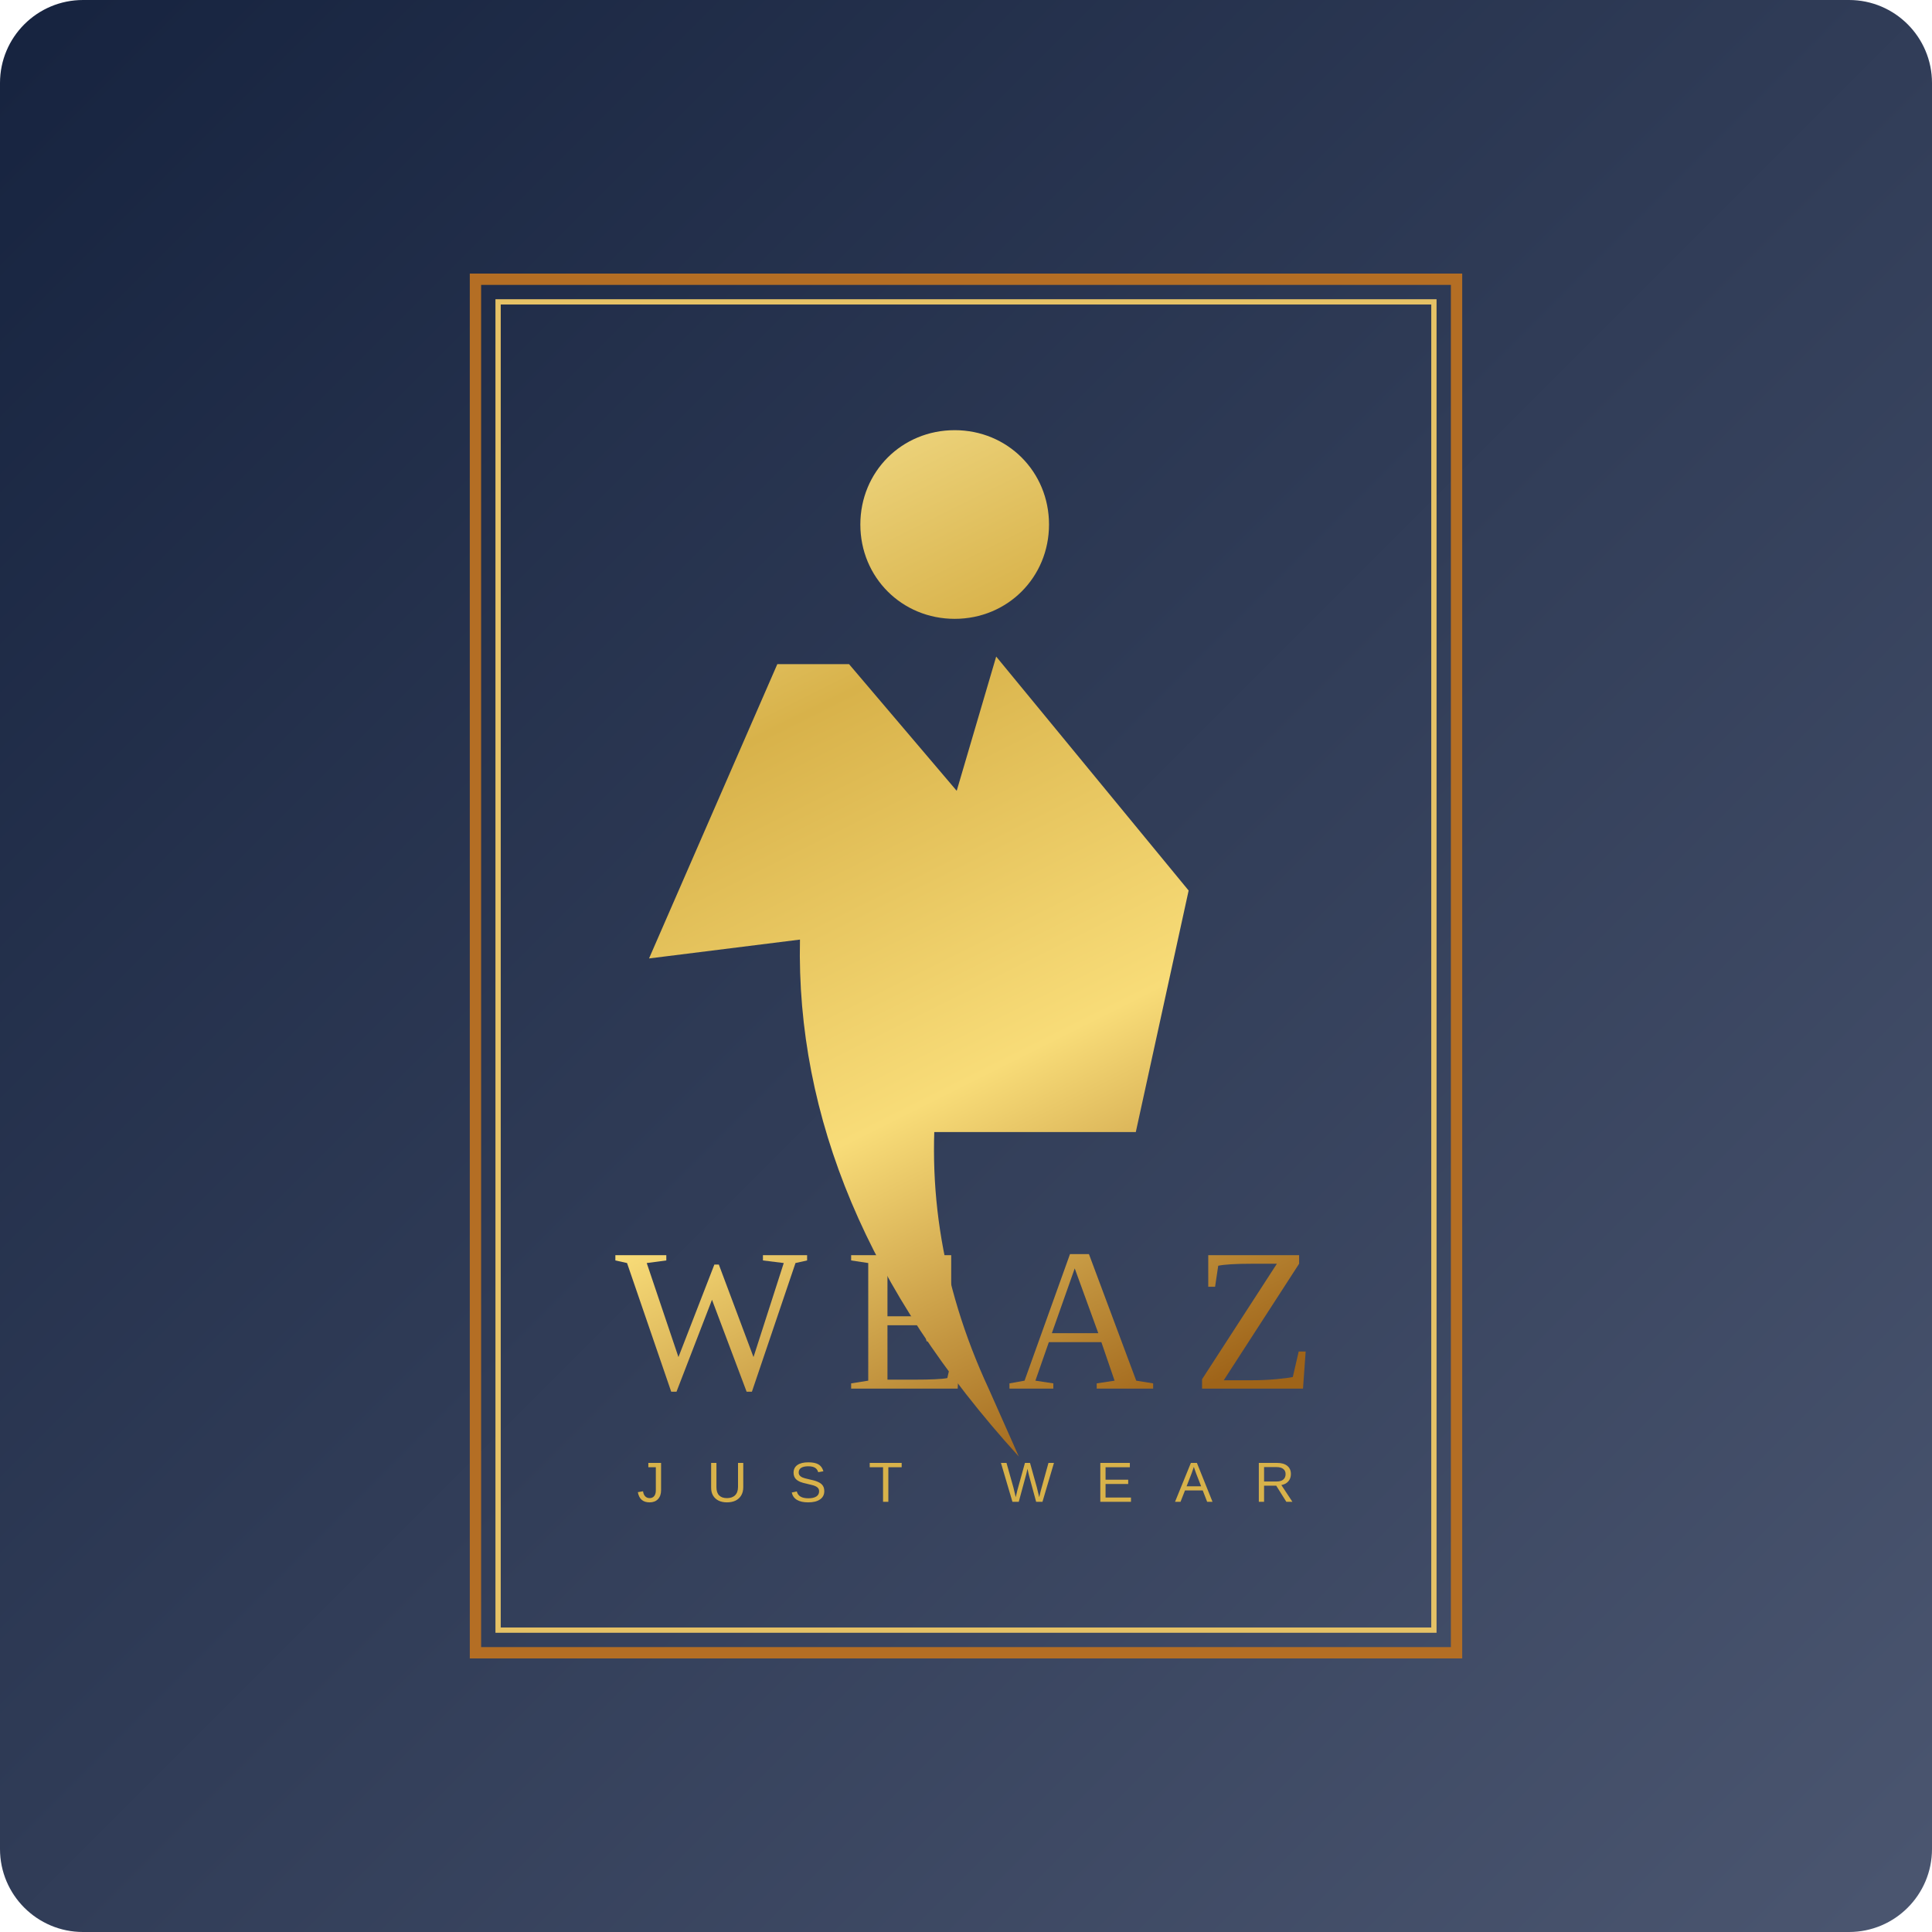
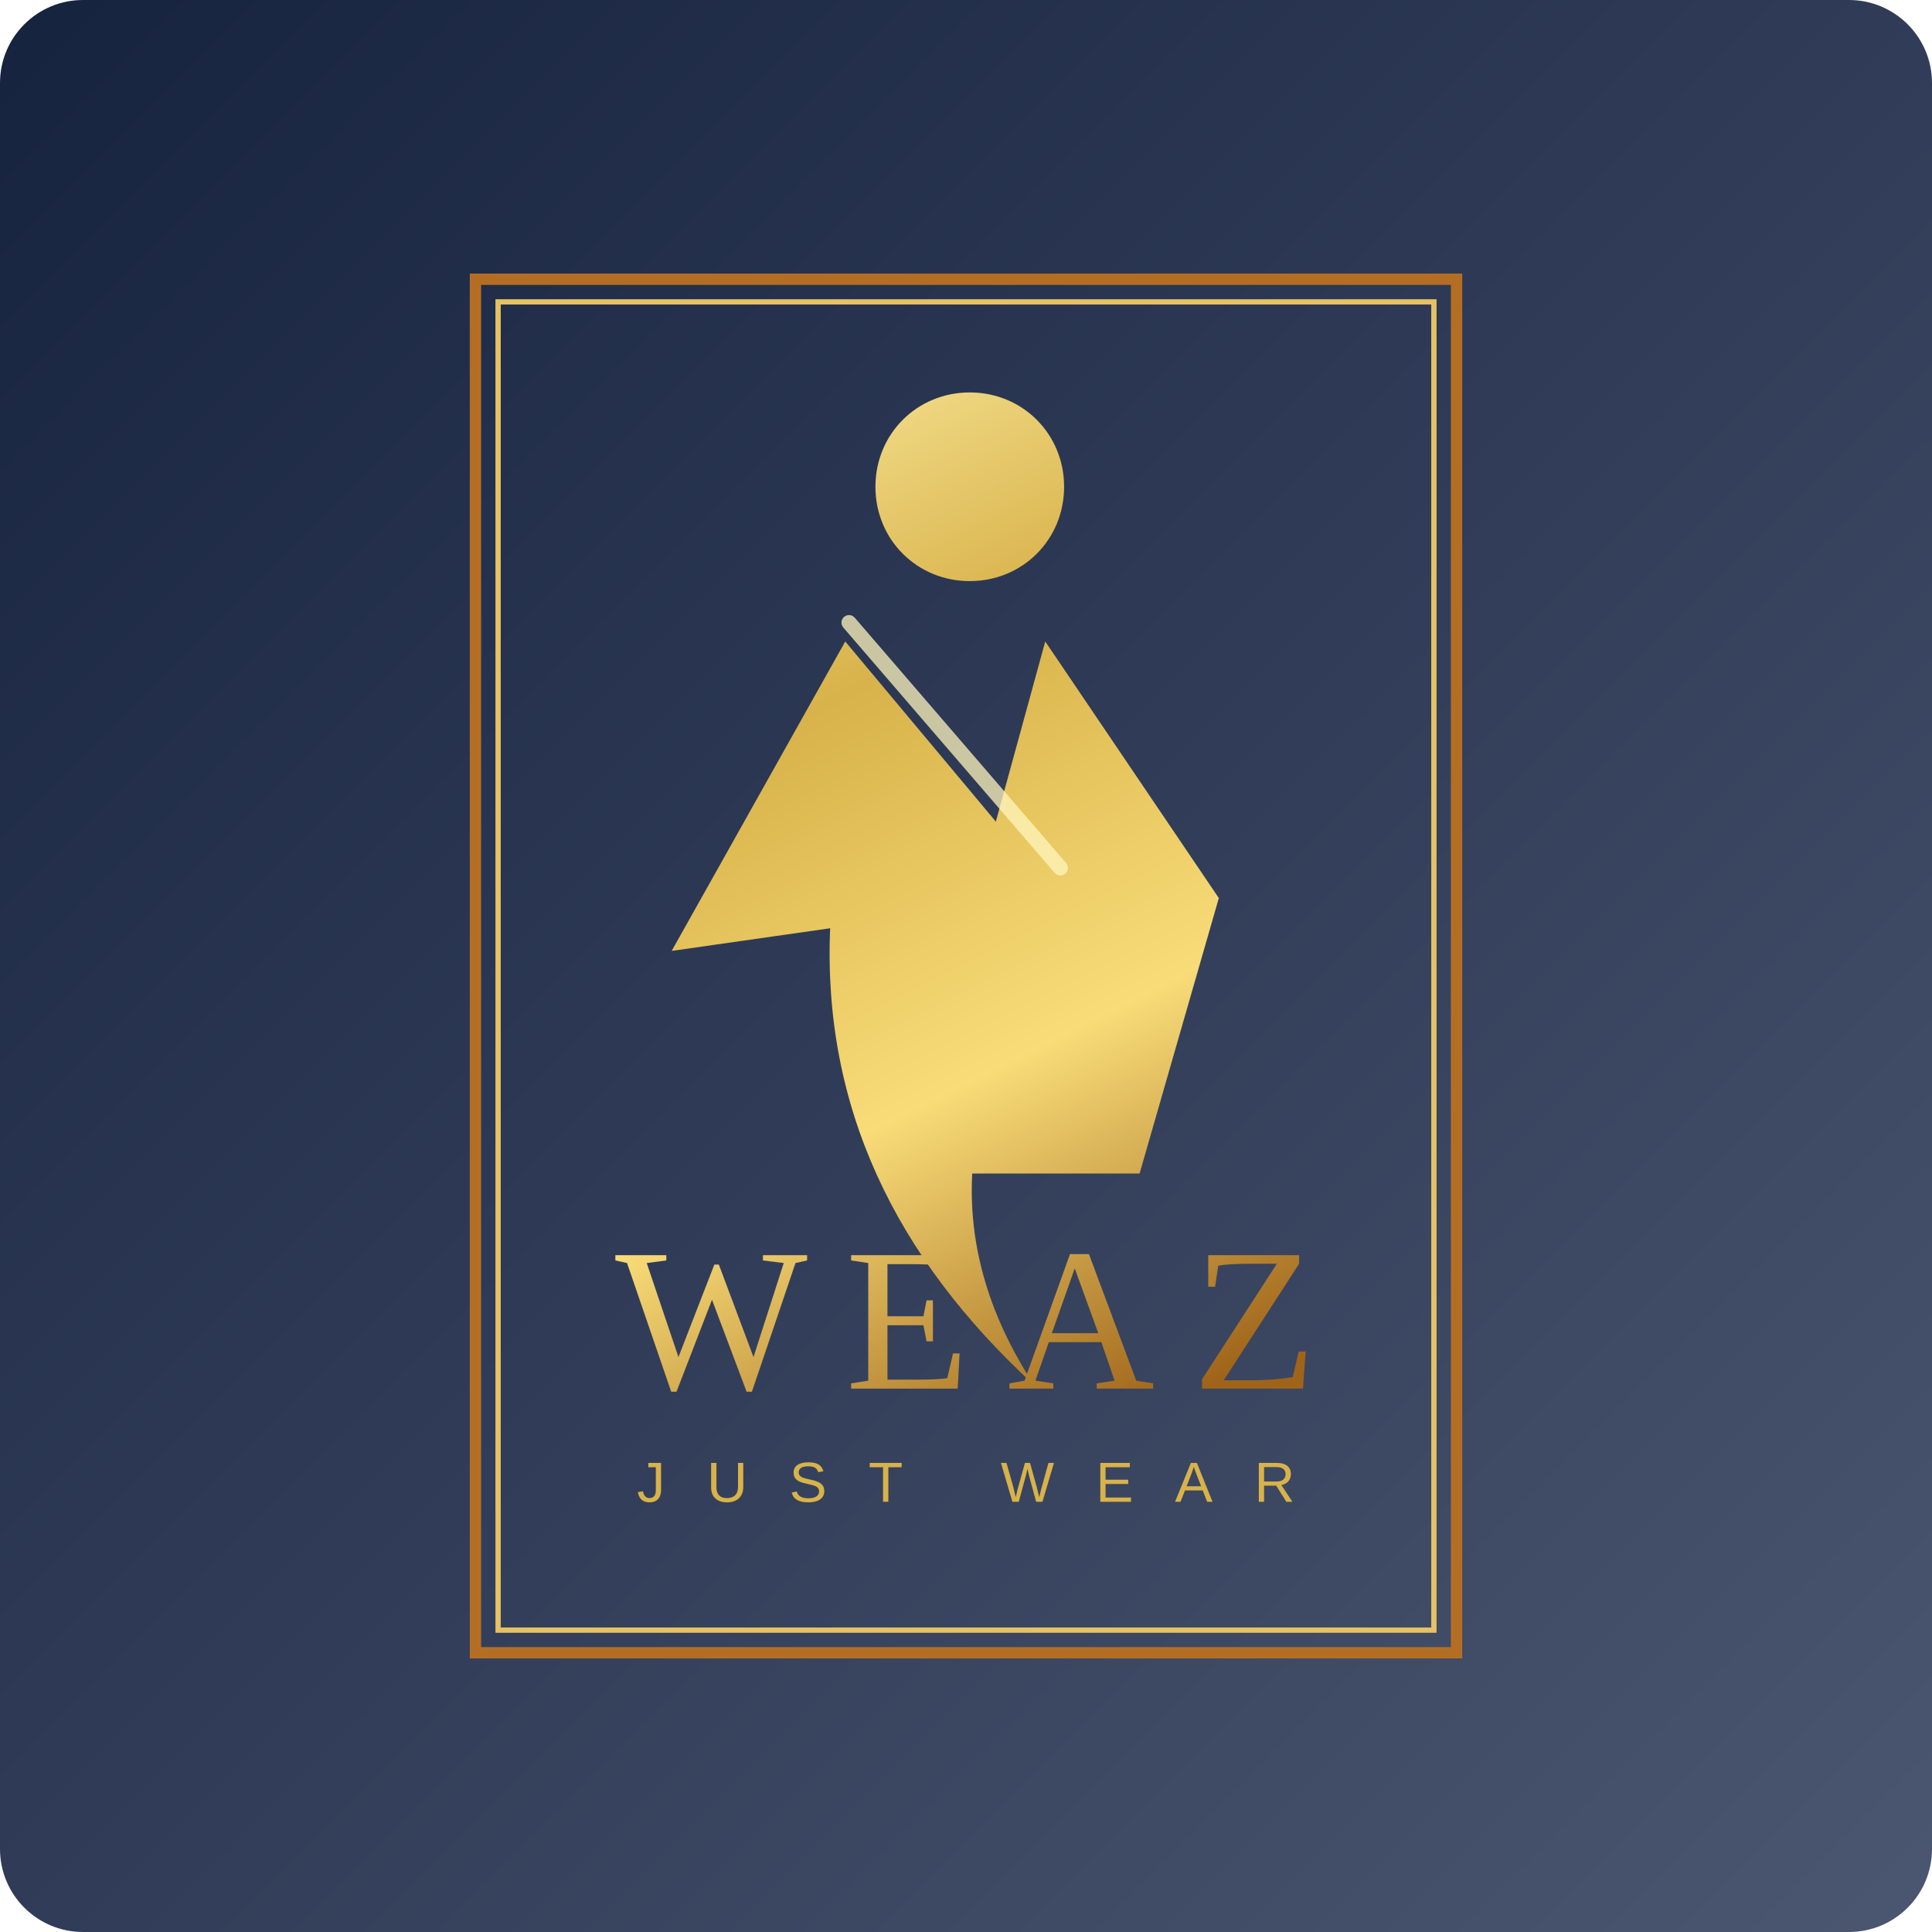
<svg xmlns="http://www.w3.org/2000/svg" width="512" height="512" viewBox="0 0 512 512" fill="none">
  <defs>
    <linearGradient id="weaz-mobile-lockup-bg" x1="0" y1="0" x2="512" y2="512" gradientUnits="userSpaceOnUse">
      <stop offset="0" stop-color="#16233f" />
      <stop offset="1" stop-color="#4b5670" />
    </linearGradient>
    <linearGradient id="weaz-mobile-lockup-gold" x1="190" y1="82" x2="330" y2="362" gradientUnits="userSpaceOnUse">
      <stop offset="0" stop-color="#fff1a8" />
      <stop offset=".34" stop-color="#d8b24a" />
      <stop offset=".68" stop-color="#f8dc78" />
      <stop offset="1" stop-color="#9f6419" />
    </linearGradient>
  </defs>
  <rect width="512" height="512" rx="22" fill="url(#weaz-mobile-lockup-bg)" />
  <rect x="126" y="74" width="260" height="364" stroke="#b46e24" stroke-width="3" />
  <rect x="132" y="80" width="248" height="352" stroke="#e6c266" stroke-width="1.4" />
-   <path d="M253 114c14 0 25 11 25 25s-11 25-25 25-25-11-25-25 11-25 25-25Z" fill="url(#weaz-mobile-lockup-gold)" />
-   <path d="M225 176 259 216l-10 68c-4 28 0 56 13 84l8 18c-40-44-59-90-58-137l-40 5 34-78Z" fill="url(#weaz-mobile-lockup-gold)" />
-   <path d="M264 174 315 236l-14 64h-62l10-75 15-51Z" fill="url(#weaz-mobile-lockup-gold)" />
+   <path d="M257 104c14 0 25 11 25 25s-11 25-25 25-25-11-25-25 11-25 25-25Z" fill="url(#weaz-mobile-lockup-gold)" />
+   <path d="M224 170 275 231l-15 64c-6 25-1 49 14 72-37-34-56-74-54-121l-42 6 46-82Z" fill="url(#weaz-mobile-lockup-gold)" />
+   <path d="M277 170 323 238l-21 73h-63l21-79 17-62Z" fill="url(#weaz-mobile-lockup-gold)" />
+   <path d="M225 165 281 230" stroke="#fff6bd" stroke-width="4" stroke-linecap="round" opacity=".75" />
  <text x="256" y="368" text-anchor="middle" fill="url(#weaz-mobile-lockup-gold)" font-family="Georgia, 'Times New Roman', serif" font-size="54" letter-spacing="10">WEAZ</text>
  <text x="256" y="398" text-anchor="middle" fill="#d8b24a" font-family="Arial, sans-serif" font-size="15" letter-spacing="11">JUST WEAR</text>
</svg>
